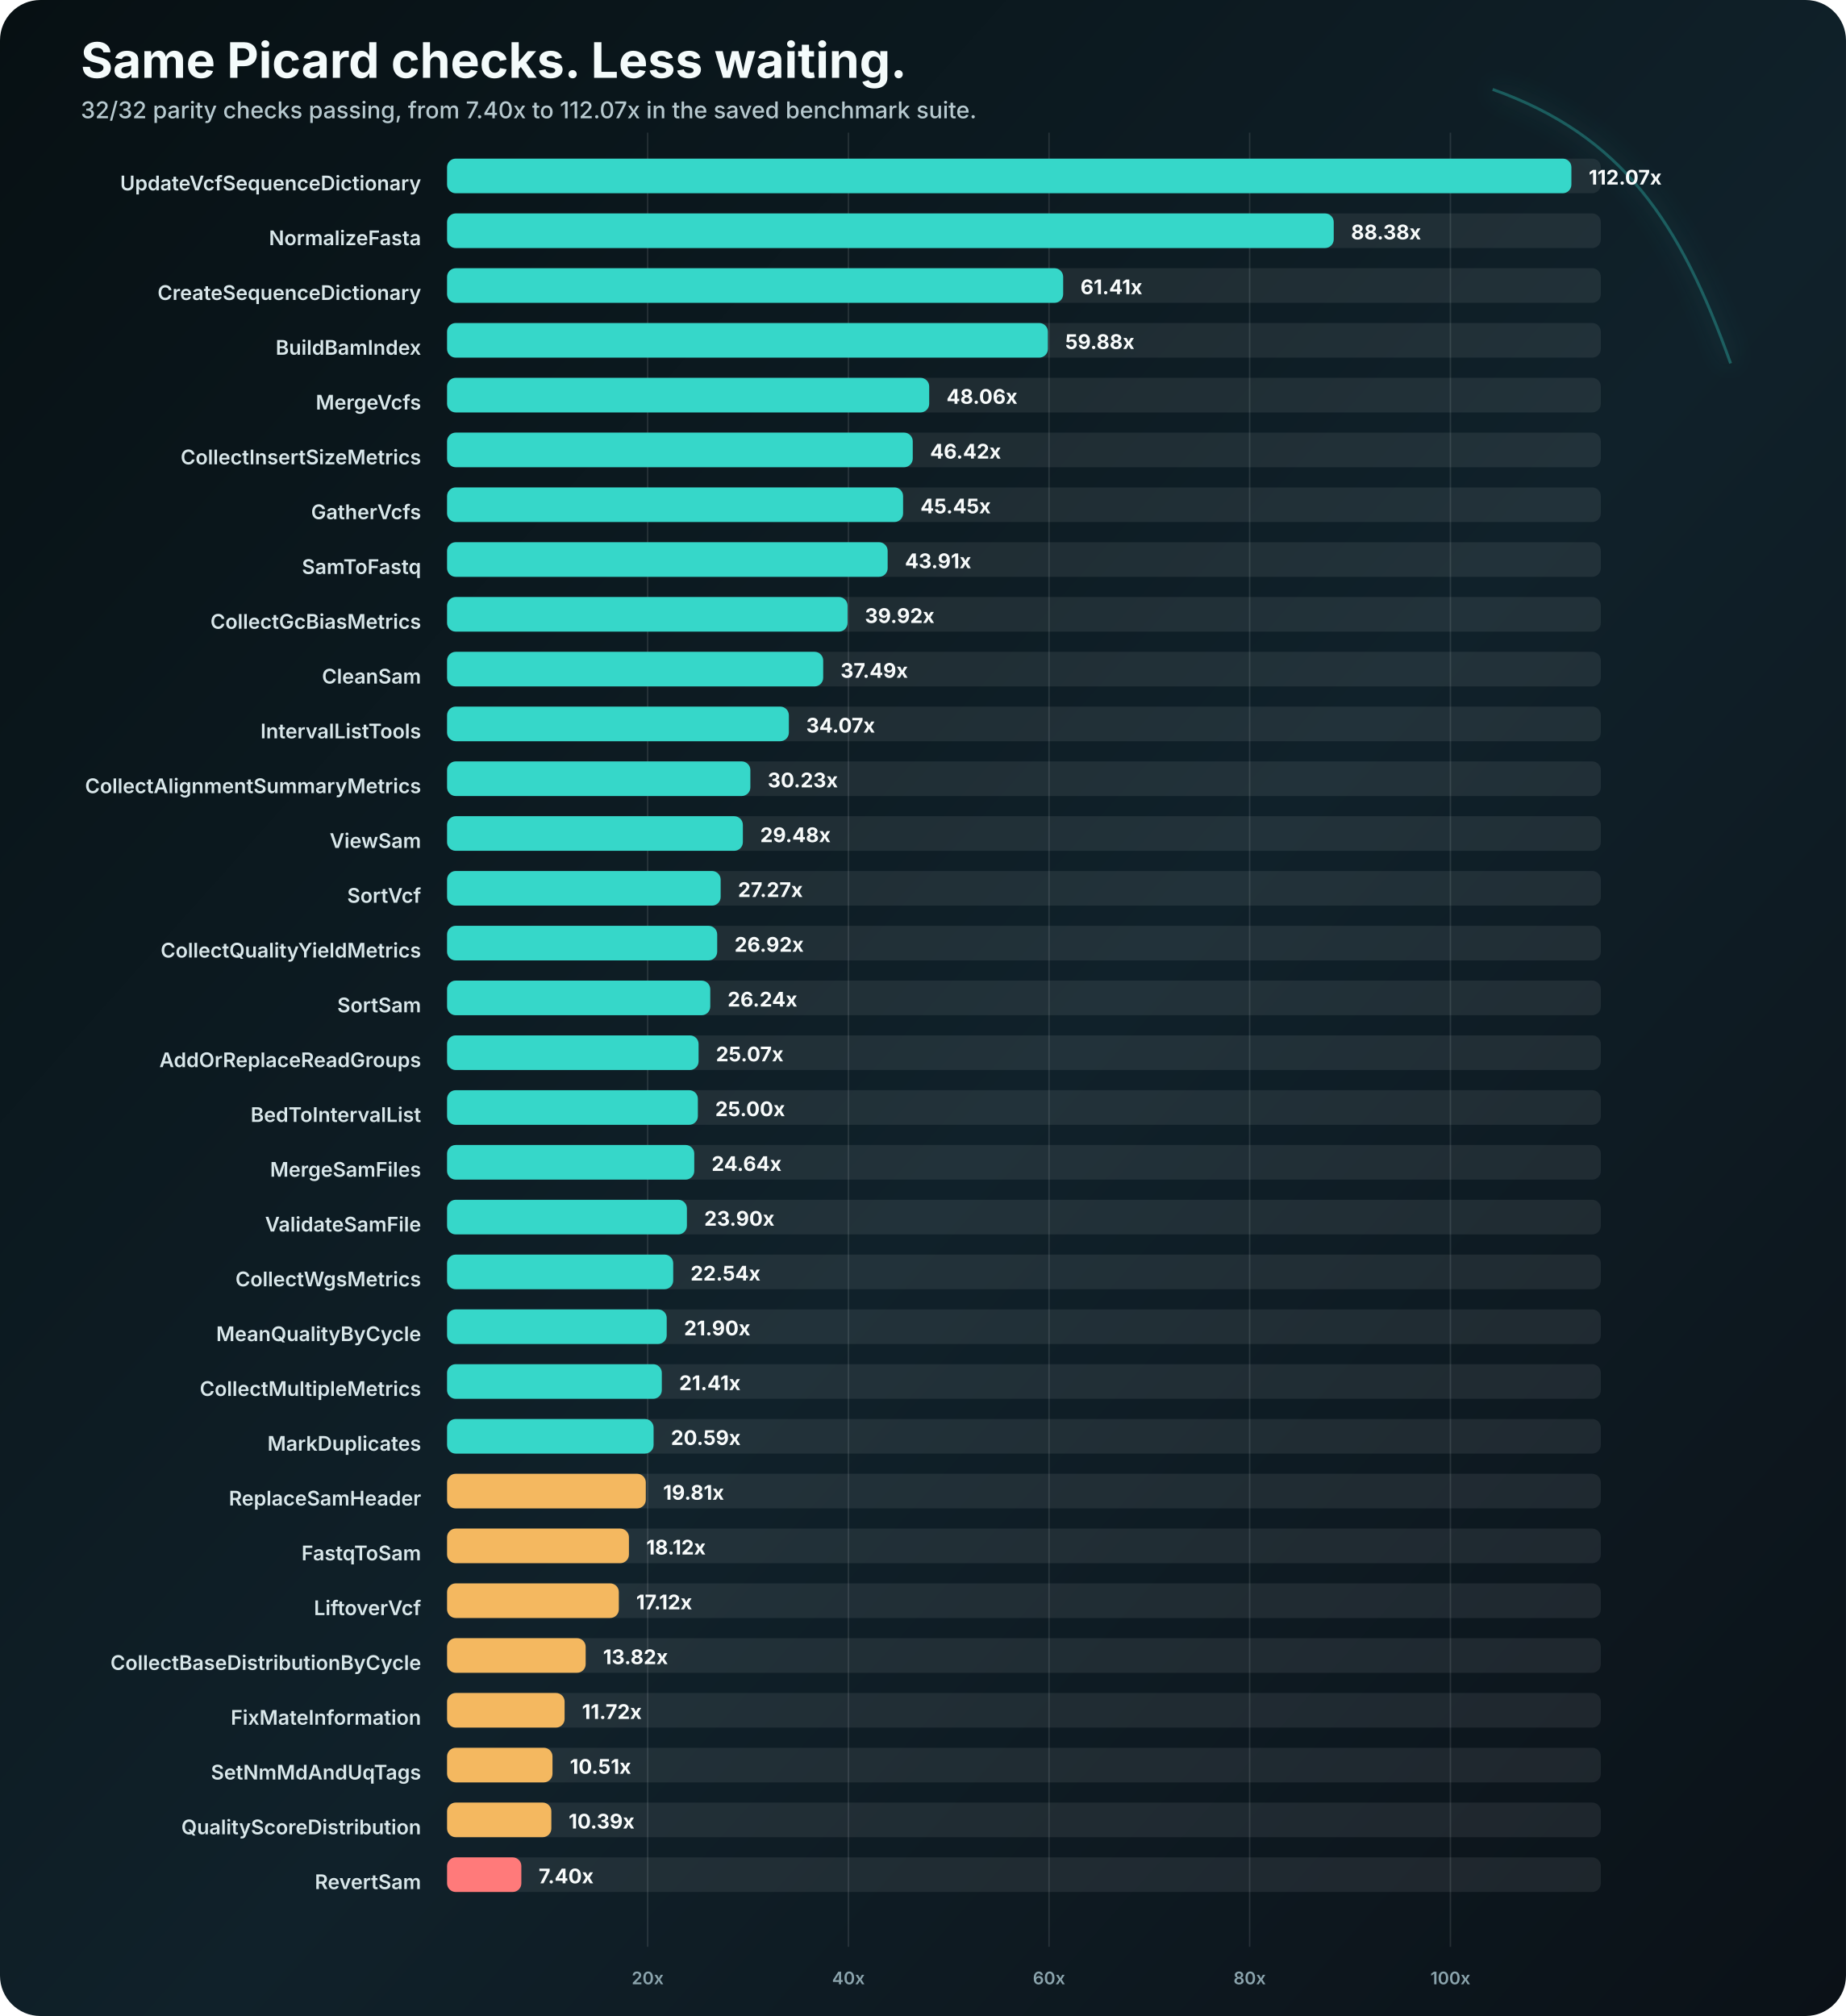
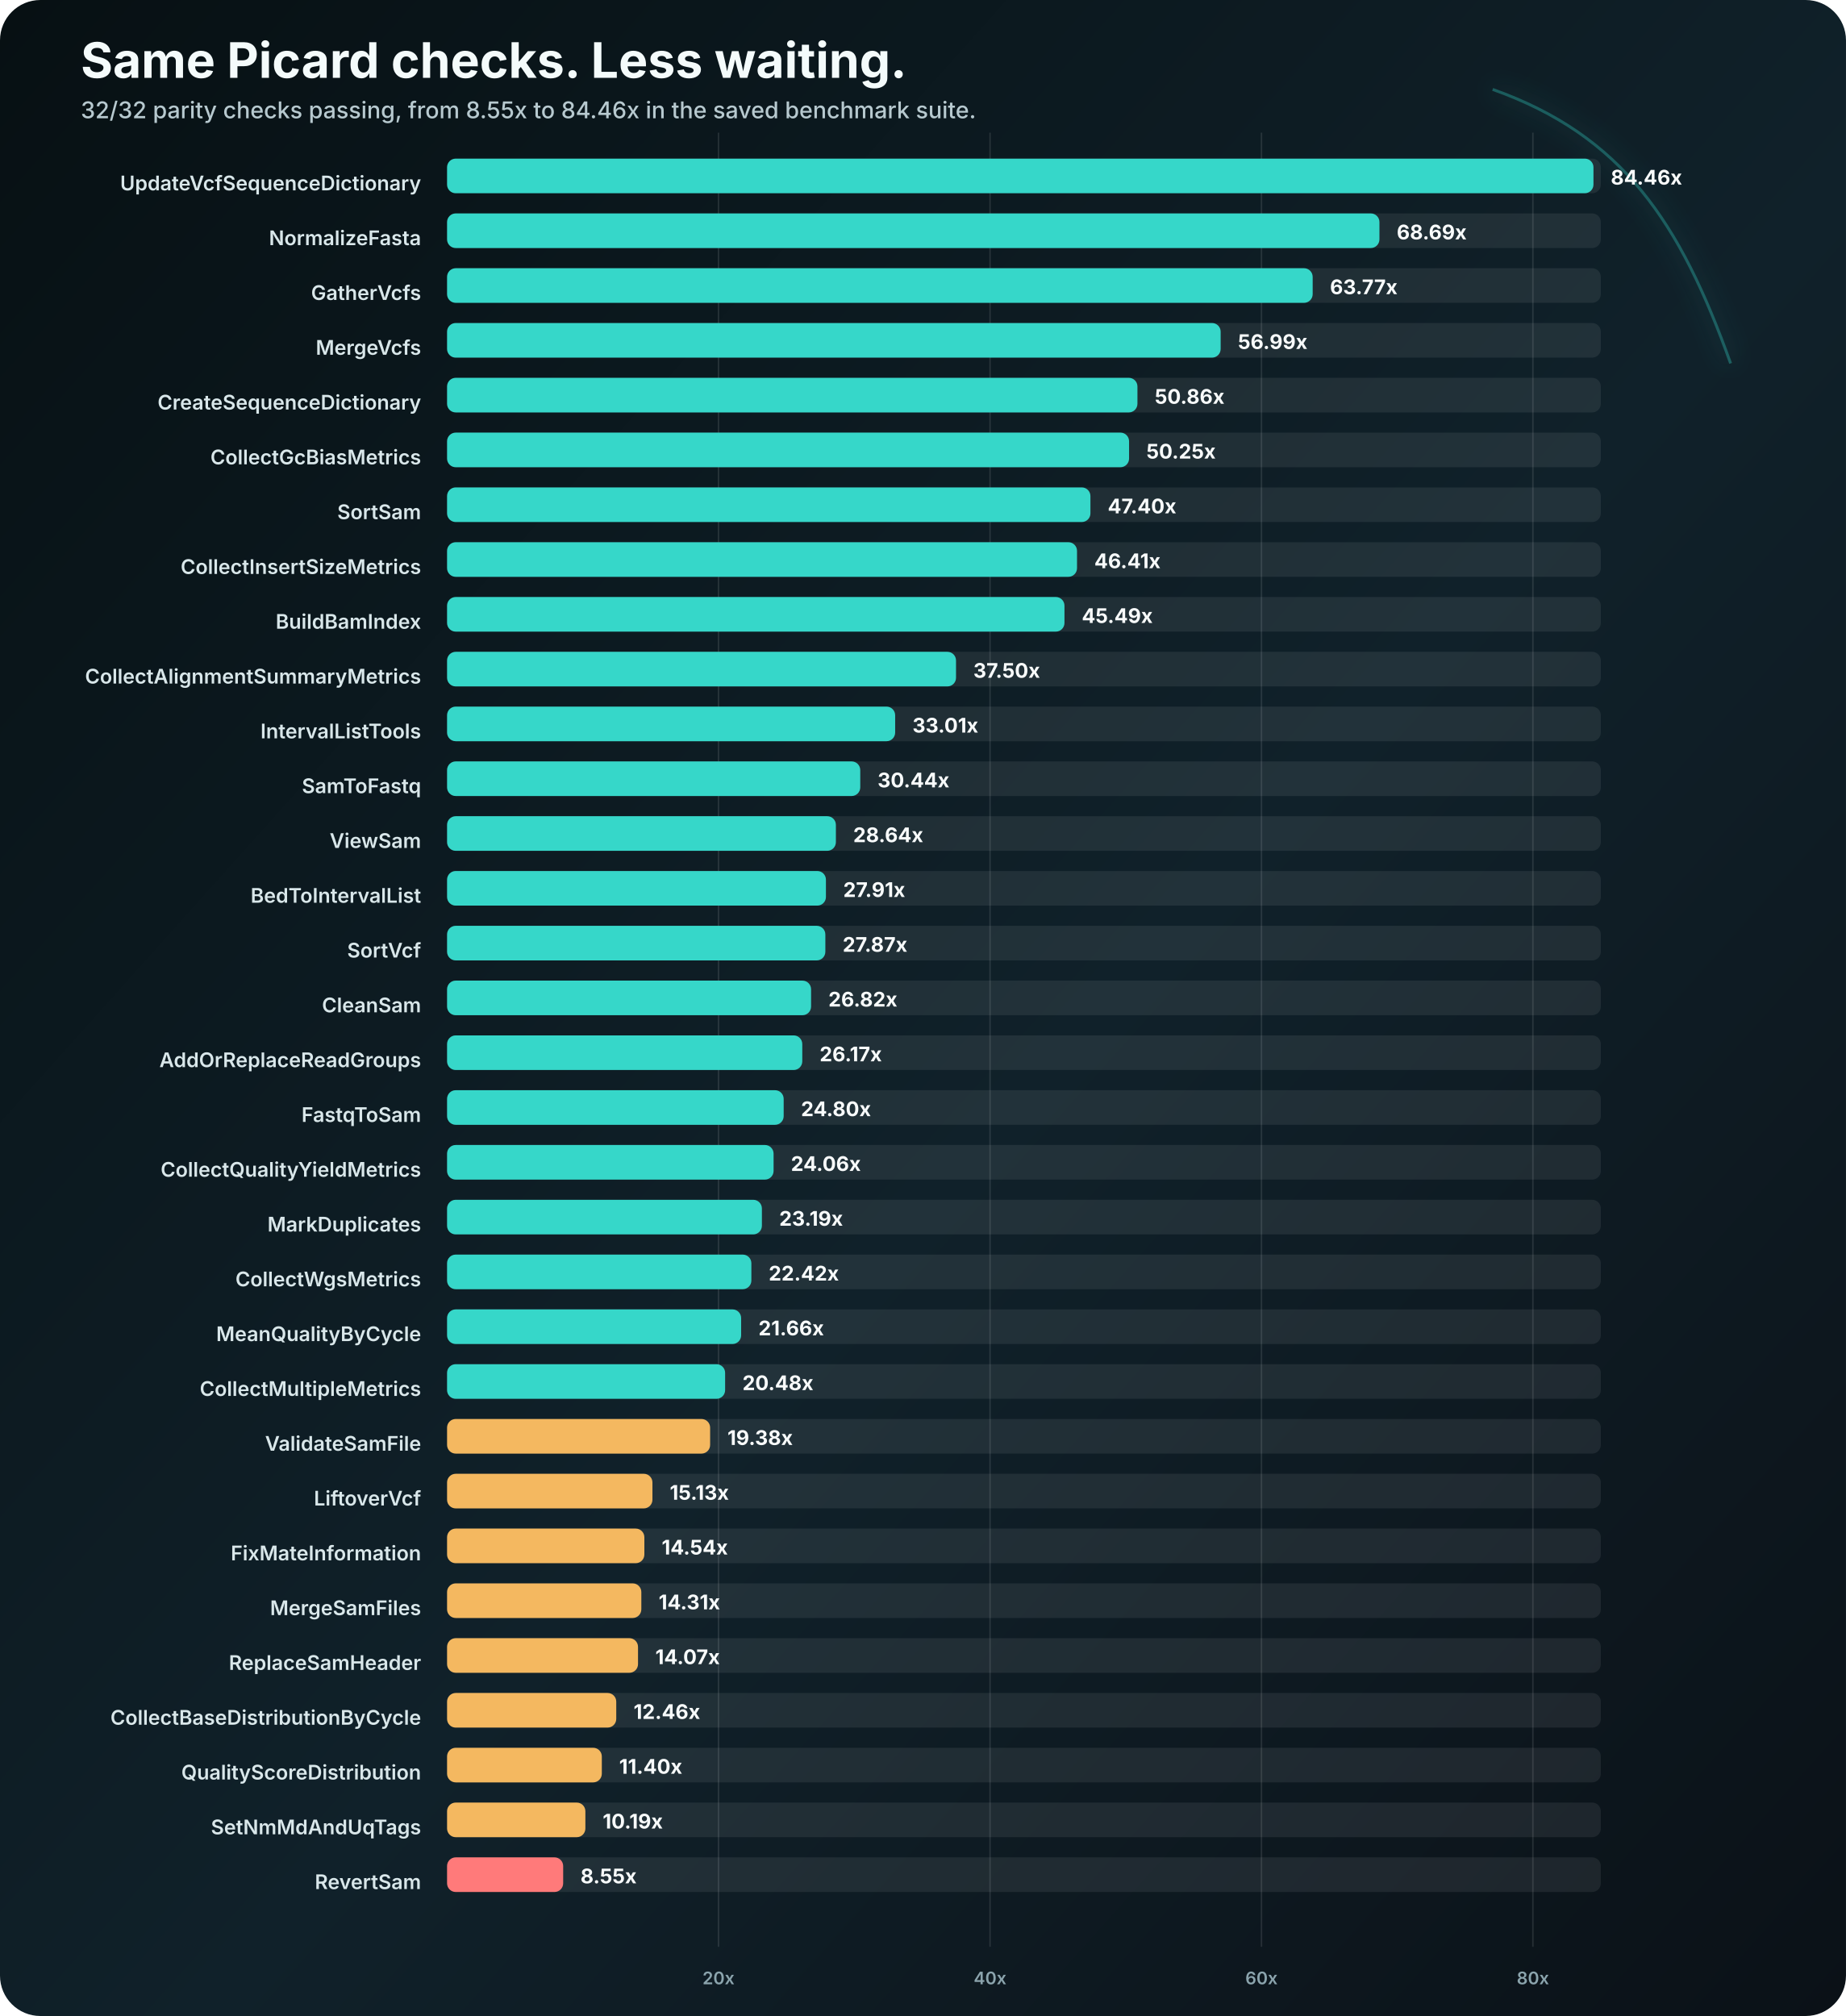
<svg xmlns="http://www.w3.org/2000/svg" width="1280" height="1398" viewBox="0 0 1280 1398" role="img" aria-labelledby="title desc">
  <defs>
    <linearGradient id="bg" x1="0" x2="1" y1="0" y2="1">
      <stop offset="0" stop-color="#071013" />
      <stop offset="0.55" stop-color="#10212a" />
      <stop offset="1" stop-color="#0b1117" />
    </linearGradient>
    <filter id="softGlow" x="-20%" y="-20%" width="140%" height="140%">
      <feGaussianBlur stdDeviation="8" result="blur" />
      <feMerge>
        <feMergeNode in="blur" />
        <feMergeNode in="SourceGraphic" />
      </feMerge>
    </filter>
  </defs>
  <style>
    .title { font: 700 34px ui-sans-serif, system-ui, -apple-system, BlinkMacSystemFont, "Segoe UI", sans-serif; fill: #f4fbfb; }
    .sub { font: 500 16px ui-sans-serif, system-ui, -apple-system, BlinkMacSystemFont, "Segoe UI", sans-serif; fill: #b7c9cf; }
    .label { font: 600 14px ui-sans-serif, system-ui, -apple-system, BlinkMacSystemFont, "Segoe UI", sans-serif; fill: #d9e7ea; }
    .value { font: 700 14px ui-sans-serif, system-ui, -apple-system, BlinkMacSystemFont, "Segoe UI", sans-serif; fill: #f8fbfb; }
    .tick { font: 600 12px ui-sans-serif, system-ui, -apple-system, BlinkMacSystemFont, "Segoe UI", sans-serif; fill: #8ba4ad; }
    .track { fill: rgba(255,255,255,0.075); }
    .grid { stroke: rgba(255,255,255,0.11); stroke-width: 1; }
  </style>
  <rect width="1280" height="1398" rx="28" fill="url(#bg)" />
  <path d="M1035 62 C1125 94 1165 154 1200 252" fill="none" stroke="#36d7c9" stroke-width="2" opacity="0.34" filter="url(#softGlow)" />
  <text x="56" y="54" class="title">Same Picard checks. Less waiting.</text>
-   <text x="56" y="82" class="sub">32/32 parity checks passing, from 7.40x to 112.07x in the saved benchmark suite.</text>
-   <line x1="449.1" y1="92" x2="449.1" y2="1350" class="grid" />
-   <text x="449.1" y="1376" text-anchor="middle" class="tick">20x</text>
-   <line x1="588.3" y1="92" x2="588.3" y2="1350" class="grid" />
-   <text x="588.3" y="1376" text-anchor="middle" class="tick">40x</text>
-   <line x1="727.4" y1="92" x2="727.4" y2="1350" class="grid" />
-   <text x="727.4" y="1376" text-anchor="middle" class="tick">60x</text>
-   <line x1="866.5" y1="92" x2="866.5" y2="1350" class="grid" />
-   <text x="866.5" y="1376" text-anchor="middle" class="tick">80x</text>
-   <line x1="1005.7" y1="92" x2="1005.7" y2="1350" class="grid" />
-   <text x="1005.7" y="1376" text-anchor="middle" class="tick">100x</text>
+   <text x="56" y="82" class="sub">32/32 parity checks passing, from 8.55x to 84.46x in the saved benchmark suite.</text>
+   <line x1="498.2" y1="92" x2="498.2" y2="1350" class="grid" />
+   <text x="498.2" y="1376" text-anchor="middle" class="tick">20x</text>
+   <line x1="686.5" y1="92" x2="686.5" y2="1350" class="grid" />
+   <text x="686.5" y="1376" text-anchor="middle" class="tick">40x</text>
+   <line x1="874.7" y1="92" x2="874.7" y2="1350" class="grid" />
+   <text x="874.7" y="1376" text-anchor="middle" class="tick">60x</text>
+   <line x1="1062.9" y1="92" x2="1062.9" y2="1350" class="grid" />
+   <text x="1062.9" y="1376" text-anchor="middle" class="tick">80x</text>
  <text x="292" y="132" text-anchor="end" class="label">UpdateVcfSequenceDictionary</text>
  <rect x="310" y="110" width="800" height="24" rx="6" class="track" />
-   <rect x="310" y="110" width="779.6" height="24" rx="6" fill="#36d7c9" />
-   <text x="1101.6" y="128" class="value">112.07x</text>
+   <rect x="310" y="110" width="794.9" height="24" rx="6" fill="#36d7c9" />
+   <text x="1116.9" y="128" class="value">84.46x</text>
  <text x="292" y="170" text-anchor="end" class="label">NormalizeFasta</text>
  <rect x="310" y="148" width="800" height="24" rx="6" class="track" />
-   <rect x="310" y="148" width="614.8" height="24" rx="6" fill="#36d7c9" />
-   <text x="936.8" y="166" class="value">88.38x</text>
-   <text x="292" y="208" text-anchor="end" class="label">CreateSequenceDictionary</text>
+   <rect x="310" y="148" width="646.5" height="24" rx="6" fill="#36d7c9" />
+   <text x="968.5" y="166" class="value">68.69x</text>
+   <text x="292" y="208" text-anchor="end" class="label">GatherVcfs</text>
  <rect x="310" y="186" width="800" height="24" rx="6" class="track" />
-   <rect x="310" y="186" width="427.2" height="24" rx="6" fill="#36d7c9" />
-   <text x="749.2" y="204" class="value">61.41x</text>
-   <text x="292" y="246" text-anchor="end" class="label">BuildBamIndex</text>
+   <rect x="310" y="186" width="600.2" height="24" rx="6" fill="#36d7c9" />
+   <text x="922.2" y="204" class="value">63.77x</text>
+   <text x="292" y="246" text-anchor="end" class="label">MergeVcfs</text>
  <rect x="310" y="224" width="800" height="24" rx="6" class="track" />
-   <rect x="310" y="224" width="416.6" height="24" rx="6" fill="#36d7c9" />
-   <text x="738.6" y="242" class="value">59.88x</text>
-   <text x="292" y="284" text-anchor="end" class="label">MergeVcfs</text>
+   <rect x="310" y="224" width="536.4" height="24" rx="6" fill="#36d7c9" />
+   <text x="858.4" y="242" class="value">56.99x</text>
+   <text x="292" y="284" text-anchor="end" class="label">CreateSequenceDictionary</text>
  <rect x="310" y="262" width="800" height="24" rx="6" class="track" />
-   <rect x="310" y="262" width="334.3" height="24" rx="6" fill="#36d7c9" />
-   <text x="656.3" y="280" class="value">48.06x</text>
-   <text x="292" y="322" text-anchor="end" class="label">CollectInsertSizeMetrics</text>
+   <rect x="310" y="262" width="478.7" height="24" rx="6" fill="#36d7c9" />
+   <text x="800.7" y="280" class="value">50.86x</text>
+   <text x="292" y="322" text-anchor="end" class="label">CollectGcBiasMetrics</text>
  <rect x="310" y="300" width="800" height="24" rx="6" class="track" />
-   <rect x="310" y="300" width="322.9" height="24" rx="6" fill="#36d7c9" />
-   <text x="644.9" y="318" class="value">46.42x</text>
-   <text x="292" y="360" text-anchor="end" class="label">GatherVcfs</text>
+   <rect x="310" y="300" width="472.9" height="24" rx="6" fill="#36d7c9" />
+   <text x="794.9" y="318" class="value">50.25x</text>
+   <text x="292" y="360" text-anchor="end" class="label">SortSam</text>
  <rect x="310" y="338" width="800" height="24" rx="6" class="track" />
-   <rect x="310" y="338" width="316.2" height="24" rx="6" fill="#36d7c9" />
-   <text x="638.2" y="356" class="value">45.45x</text>
-   <text x="292" y="398" text-anchor="end" class="label">SamToFastq</text>
+   <rect x="310" y="338" width="446.1" height="24" rx="6" fill="#36d7c9" />
+   <text x="768.1" y="356" class="value">47.40x</text>
+   <text x="292" y="398" text-anchor="end" class="label">CollectInsertSizeMetrics</text>
  <rect x="310" y="376" width="800" height="24" rx="6" class="track" />
-   <rect x="310" y="376" width="305.5" height="24" rx="6" fill="#36d7c9" />
-   <text x="627.5" y="394" class="value">43.91x</text>
-   <text x="292" y="436" text-anchor="end" class="label">CollectGcBiasMetrics</text>
+   <rect x="310" y="376" width="436.8" height="24" rx="6" fill="#36d7c9" />
+   <text x="758.8" y="394" class="value">46.41x</text>
+   <text x="292" y="436" text-anchor="end" class="label">BuildBamIndex</text>
  <rect x="310" y="414" width="800" height="24" rx="6" class="track" />
-   <rect x="310" y="414" width="277.7" height="24" rx="6" fill="#36d7c9" />
-   <text x="599.7" y="432" class="value">39.92x</text>
-   <text x="292" y="474" text-anchor="end" class="label">CleanSam</text>
+   <rect x="310" y="414" width="428.1" height="24" rx="6" fill="#36d7c9" />
+   <text x="750.1" y="432" class="value">45.49x</text>
+   <text x="292" y="474" text-anchor="end" class="label">CollectAlignmentSummaryMetrics</text>
  <rect x="310" y="452" width="800" height="24" rx="6" class="track" />
-   <rect x="310" y="452" width="260.8" height="24" rx="6" fill="#36d7c9" />
-   <text x="582.8" y="470" class="value">37.49x</text>
+   <rect x="310" y="452" width="352.9" height="24" rx="6" fill="#36d7c9" />
+   <text x="674.9" y="470" class="value">37.50x</text>
  <text x="292" y="512" text-anchor="end" class="label">IntervalListTools</text>
  <rect x="310" y="490" width="800" height="24" rx="6" class="track" />
-   <rect x="310" y="490" width="237.0" height="24" rx="6" fill="#36d7c9" />
-   <text x="559.0" y="508" class="value">34.07x</text>
-   <text x="292" y="550" text-anchor="end" class="label">CollectAlignmentSummaryMetrics</text>
+   <rect x="310" y="490" width="310.7" height="24" rx="6" fill="#36d7c9" />
+   <text x="632.7" y="508" class="value">33.01x</text>
+   <text x="292" y="550" text-anchor="end" class="label">SamToFastq</text>
  <rect x="310" y="528" width="800" height="24" rx="6" class="track" />
-   <rect x="310" y="528" width="210.3" height="24" rx="6" fill="#36d7c9" />
-   <text x="532.3" y="546" class="value">30.23x</text>
+   <rect x="310" y="528" width="286.5" height="24" rx="6" fill="#36d7c9" />
+   <text x="608.5" y="546" class="value">30.44x</text>
  <text x="292" y="588" text-anchor="end" class="label">ViewSam</text>
  <rect x="310" y="566" width="800" height="24" rx="6" class="track" />
-   <rect x="310" y="566" width="205.1" height="24" rx="6" fill="#36d7c9" />
-   <text x="527.1" y="584" class="value">29.48x</text>
-   <text x="292" y="626" text-anchor="end" class="label">SortVcf</text>
+   <rect x="310" y="566" width="269.6" height="24" rx="6" fill="#36d7c9" />
+   <text x="591.6" y="584" class="value">28.64x</text>
+   <text x="292" y="626" text-anchor="end" class="label">BedToIntervalList</text>
  <rect x="310" y="604" width="800" height="24" rx="6" class="track" />
-   <rect x="310" y="604" width="189.7" height="24" rx="6" fill="#36d7c9" />
-   <text x="511.7" y="622" class="value">27.27x</text>
-   <text x="292" y="664" text-anchor="end" class="label">CollectQualityYieldMetrics</text>
+   <rect x="310" y="604" width="262.7" height="24" rx="6" fill="#36d7c9" />
+   <text x="584.7" y="622" class="value">27.91x</text>
+   <text x="292" y="664" text-anchor="end" class="label">SortVcf</text>
  <rect x="310" y="642" width="800" height="24" rx="6" class="track" />
-   <rect x="310" y="642" width="187.3" height="24" rx="6" fill="#36d7c9" />
-   <text x="509.3" y="660" class="value">26.92x</text>
-   <text x="292" y="702" text-anchor="end" class="label">SortSam</text>
+   <rect x="310" y="642" width="262.3" height="24" rx="6" fill="#36d7c9" />
+   <text x="584.3" y="660" class="value">27.87x</text>
+   <text x="292" y="702" text-anchor="end" class="label">CleanSam</text>
  <rect x="310" y="680" width="800" height="24" rx="6" class="track" />
-   <rect x="310" y="680" width="182.5" height="24" rx="6" fill="#36d7c9" />
-   <text x="504.5" y="698" class="value">26.24x</text>
+   <rect x="310" y="680" width="252.4" height="24" rx="6" fill="#36d7c9" />
+   <text x="574.4" y="698" class="value">26.82x</text>
  <text x="292" y="740" text-anchor="end" class="label">AddOrReplaceReadGroups</text>
  <rect x="310" y="718" width="800" height="24" rx="6" class="track" />
-   <rect x="310" y="718" width="174.4" height="24" rx="6" fill="#36d7c9" />
-   <text x="496.4" y="736" class="value">25.07x</text>
-   <text x="292" y="778" text-anchor="end" class="label">BedToIntervalList</text>
+   <rect x="310" y="718" width="246.3" height="24" rx="6" fill="#36d7c9" />
+   <text x="568.3" y="736" class="value">26.17x</text>
+   <text x="292" y="778" text-anchor="end" class="label">FastqToSam</text>
  <rect x="310" y="756" width="800" height="24" rx="6" class="track" />
-   <rect x="310" y="756" width="173.9" height="24" rx="6" fill="#36d7c9" />
-   <text x="495.9" y="774" class="value">25.00x</text>
-   <text x="292" y="816" text-anchor="end" class="label">MergeSamFiles</text>
+   <rect x="310" y="756" width="233.4" height="24" rx="6" fill="#36d7c9" />
+   <text x="555.4" y="774" class="value">24.80x</text>
+   <text x="292" y="816" text-anchor="end" class="label">CollectQualityYieldMetrics</text>
  <rect x="310" y="794" width="800" height="24" rx="6" class="track" />
-   <rect x="310" y="794" width="171.4" height="24" rx="6" fill="#36d7c9" />
-   <text x="493.4" y="812" class="value">24.64x</text>
-   <text x="292" y="854" text-anchor="end" class="label">ValidateSamFile</text>
+   <rect x="310" y="794" width="226.4" height="24" rx="6" fill="#36d7c9" />
+   <text x="548.4" y="812" class="value">24.06x</text>
+   <text x="292" y="854" text-anchor="end" class="label">MarkDuplicates</text>
  <rect x="310" y="832" width="800" height="24" rx="6" class="track" />
-   <rect x="310" y="832" width="166.3" height="24" rx="6" fill="#36d7c9" />
-   <text x="488.3" y="850" class="value">23.90x</text>
+   <rect x="310" y="832" width="218.3" height="24" rx="6" fill="#36d7c9" />
+   <text x="540.3" y="850" class="value">23.19x</text>
  <text x="292" y="892" text-anchor="end" class="label">CollectWgsMetrics</text>
  <rect x="310" y="870" width="800" height="24" rx="6" class="track" />
-   <rect x="310" y="870" width="156.8" height="24" rx="6" fill="#36d7c9" />
-   <text x="478.8" y="888" class="value">22.54x</text>
+   <rect x="310" y="870" width="211.0" height="24" rx="6" fill="#36d7c9" />
+   <text x="533.0" y="888" class="value">22.42x</text>
  <text x="292" y="930" text-anchor="end" class="label">MeanQualityByCycle</text>
  <rect x="310" y="908" width="800" height="24" rx="6" class="track" />
-   <rect x="310" y="908" width="152.3" height="24" rx="6" fill="#36d7c9" />
-   <text x="474.3" y="926" class="value">21.90x</text>
+   <rect x="310" y="908" width="203.9" height="24" rx="6" fill="#36d7c9" />
+   <text x="525.9" y="926" class="value">21.66x</text>
  <text x="292" y="968" text-anchor="end" class="label">CollectMultipleMetrics</text>
  <rect x="310" y="946" width="800" height="24" rx="6" class="track" />
-   <rect x="310" y="946" width="148.9" height="24" rx="6" fill="#36d7c9" />
-   <text x="470.9" y="964" class="value">21.41x</text>
-   <text x="292" y="1006" text-anchor="end" class="label">MarkDuplicates</text>
+   <rect x="310" y="946" width="192.8" height="24" rx="6" fill="#36d7c9" />
+   <text x="514.8" y="964" class="value">20.48x</text>
+   <text x="292" y="1006" text-anchor="end" class="label">ValidateSamFile</text>
  <rect x="310" y="984" width="800" height="24" rx="6" class="track" />
-   <rect x="310" y="984" width="143.2" height="24" rx="6" fill="#36d7c9" />
-   <text x="465.2" y="1002" class="value">20.59x</text>
-   <text x="292" y="1044" text-anchor="end" class="label">ReplaceSamHeader</text>
+   <rect x="310" y="984" width="182.4" height="24" rx="6" fill="#f4b860" />
+   <text x="504.4" y="1002" class="value">19.38x</text>
+   <text x="292" y="1044" text-anchor="end" class="label">LiftoverVcf</text>
  <rect x="310" y="1022" width="800" height="24" rx="6" class="track" />
-   <rect x="310" y="1022" width="137.8" height="24" rx="6" fill="#f4b860" />
-   <text x="459.8" y="1040" class="value">19.81x</text>
-   <text x="292" y="1082" text-anchor="end" class="label">FastqToSam</text>
+   <rect x="310" y="1022" width="142.4" height="24" rx="6" fill="#f4b860" />
+   <text x="464.4" y="1040" class="value">15.13x</text>
+   <text x="292" y="1082" text-anchor="end" class="label">FixMateInformation</text>
  <rect x="310" y="1060" width="800" height="24" rx="6" class="track" />
-   <rect x="310" y="1060" width="126.1" height="24" rx="6" fill="#f4b860" />
-   <text x="448.1" y="1078" class="value">18.12x</text>
-   <text x="292" y="1120" text-anchor="end" class="label">LiftoverVcf</text>
+   <rect x="310" y="1060" width="136.8" height="24" rx="6" fill="#f4b860" />
+   <text x="458.8" y="1078" class="value">14.54x</text>
+   <text x="292" y="1120" text-anchor="end" class="label">MergeSamFiles</text>
  <rect x="310" y="1098" width="800" height="24" rx="6" class="track" />
-   <rect x="310" y="1098" width="119.1" height="24" rx="6" fill="#f4b860" />
-   <text x="441.1" y="1116" class="value">17.12x</text>
-   <text x="292" y="1158" text-anchor="end" class="label">CollectBaseDistributionByCycle</text>
+   <rect x="310" y="1098" width="134.7" height="24" rx="6" fill="#f4b860" />
+   <text x="456.7" y="1116" class="value">14.31x</text>
+   <text x="292" y="1158" text-anchor="end" class="label">ReplaceSamHeader</text>
  <rect x="310" y="1136" width="800" height="24" rx="6" class="track" />
-   <rect x="310" y="1136" width="96.1" height="24" rx="6" fill="#f4b860" />
-   <text x="418.1" y="1154" class="value">13.82x</text>
-   <text x="292" y="1196" text-anchor="end" class="label">FixMateInformation</text>
+   <rect x="310" y="1136" width="132.4" height="24" rx="6" fill="#f4b860" />
+   <text x="454.4" y="1154" class="value">14.07x</text>
+   <text x="292" y="1196" text-anchor="end" class="label">CollectBaseDistributionByCycle</text>
  <rect x="310" y="1174" width="800" height="24" rx="6" class="track" />
-   <rect x="310" y="1174" width="81.5" height="24" rx="6" fill="#f4b860" />
-   <text x="403.5" y="1192" class="value">11.72x</text>
-   <text x="292" y="1234" text-anchor="end" class="label">SetNmMdAndUqTags</text>
+   <rect x="310" y="1174" width="117.3" height="24" rx="6" fill="#f4b860" />
+   <text x="439.3" y="1192" class="value">12.46x</text>
+   <text x="292" y="1234" text-anchor="end" class="label">QualityScoreDistribution</text>
  <rect x="310" y="1212" width="800" height="24" rx="6" class="track" />
-   <rect x="310" y="1212" width="73.1" height="24" rx="6" fill="#f4b860" />
-   <text x="395.1" y="1230" class="value">10.51x</text>
-   <text x="292" y="1272" text-anchor="end" class="label">QualityScoreDistribution</text>
+   <rect x="310" y="1212" width="107.3" height="24" rx="6" fill="#f4b860" />
+   <text x="429.3" y="1230" class="value">11.40x</text>
+   <text x="292" y="1272" text-anchor="end" class="label">SetNmMdAndUqTags</text>
  <rect x="310" y="1250" width="800" height="24" rx="6" class="track" />
-   <rect x="310" y="1250" width="72.3" height="24" rx="6" fill="#f4b860" />
-   <text x="394.3" y="1268" class="value">10.39x</text>
+   <rect x="310" y="1250" width="95.9" height="24" rx="6" fill="#f4b860" />
+   <text x="417.9" y="1268" class="value">10.19x</text>
  <text x="292" y="1310" text-anchor="end" class="label">RevertSam</text>
  <rect x="310" y="1288" width="800" height="24" rx="6" class="track" />
-   <rect x="310" y="1288" width="51.5" height="24" rx="6" fill="#ff7a7a" />
-   <text x="373.5" y="1306" class="value">7.40x</text>
+   <rect x="310" y="1288" width="80.5" height="24" rx="6" fill="#ff7a7a" />
+   <text x="402.5" y="1306" class="value">8.55x</text>
</svg>
